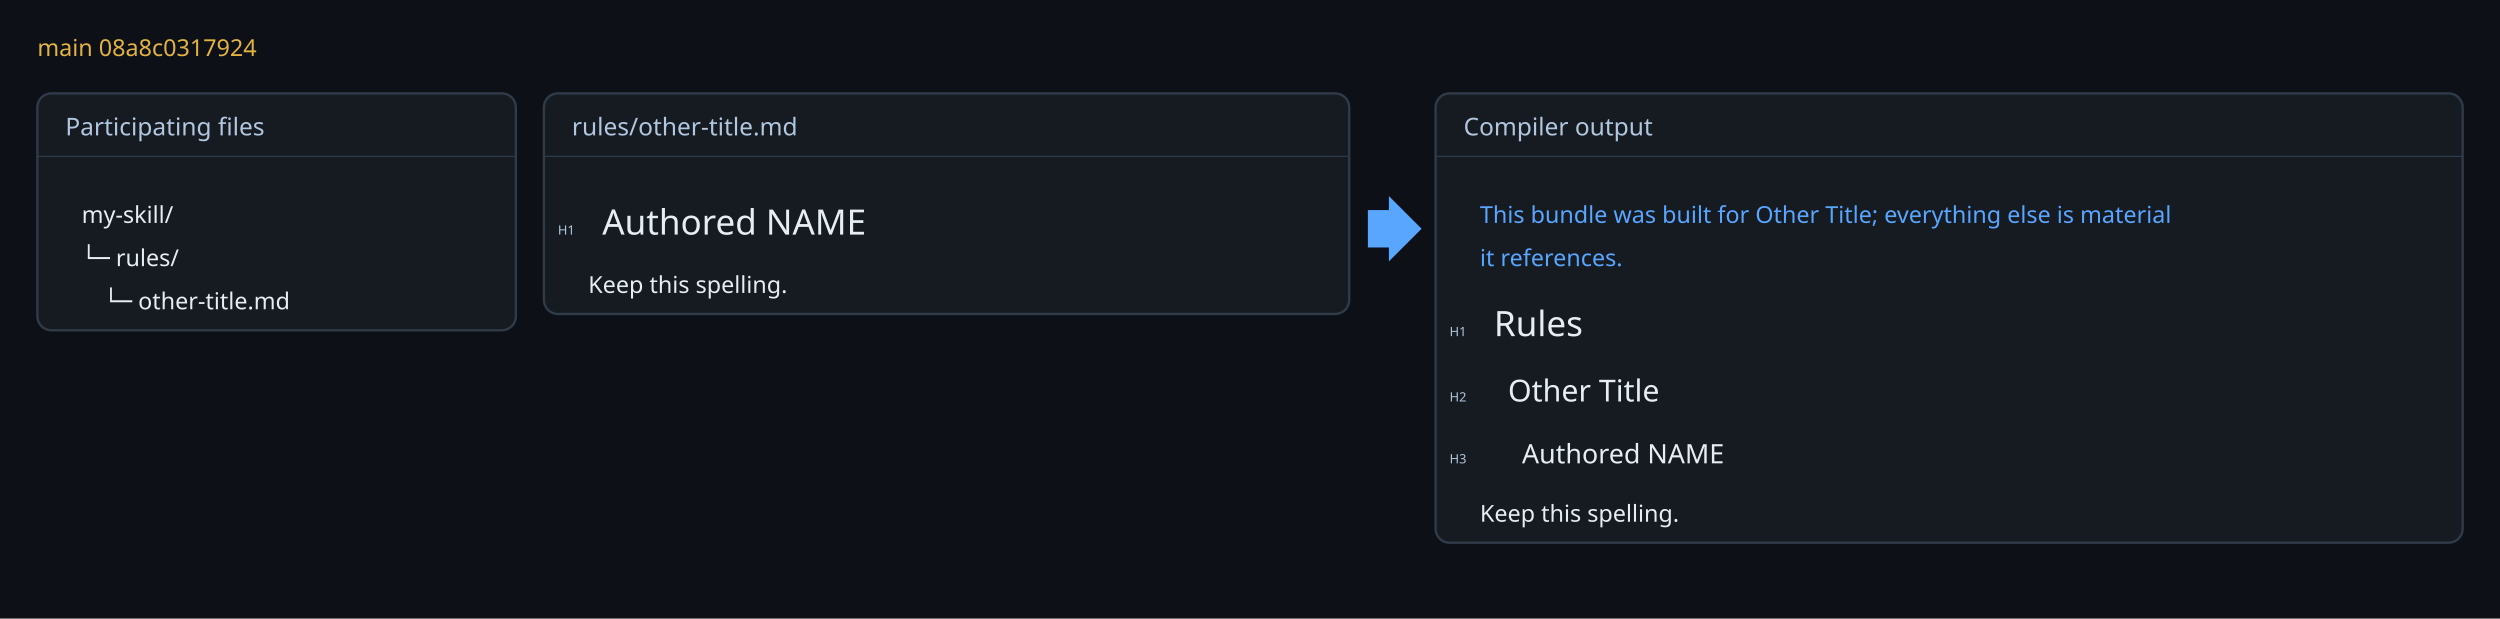
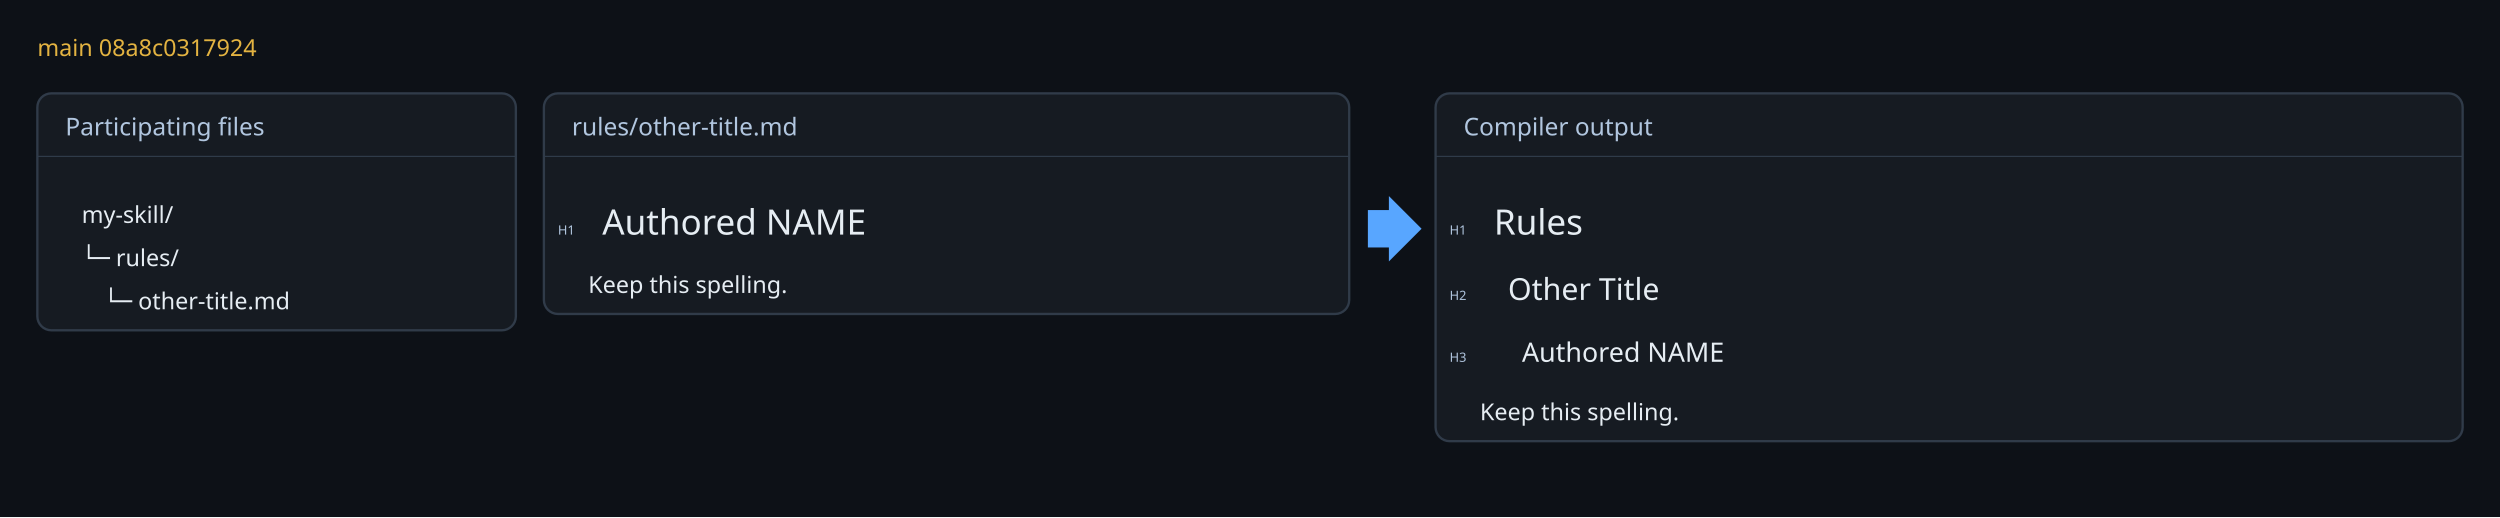
- <svg xmlns="http://www.w3.org/2000/svg" width="2142" height="530" viewBox="0 0 2142 530" role="img" aria-labelledby="title desc">
-   <rect width="2142" height="530" fill="#0d1117" />
+ <svg xmlns="http://www.w3.org/2000/svg" width="2142" height="443" viewBox="0 0 2142 443" role="img" aria-labelledby="title desc">
+   <rect width="2142" height="443" fill="#0d1117" />
  <g font-family="IBM Plex Mono" xml:space="preserve">
    <text x="32" y="48" font-size="20" fill="#e3b341" font-weight="400">main 08a8c0317924</text>
    <rect x="32" y="80" width="410" height="203" rx="12" fill="#161b22" stroke="#303b49" stroke-width="2" />
    <text x="56" y="116" font-size="21" fill="#b1c6df" font-weight="400">Participating files</text>
    <path d="M32 134 H442" stroke="#303b49" />
    <text x="70" y="191" font-size="20" fill="#e6edf3" font-weight="400">my-skill/</text>
    <text x="70" y="228" font-size="20" fill="#e6edf3" font-weight="400">└─ rules/</text>
    <text x="70" y="265" font-size="20" fill="#e6edf3" font-weight="400">   └─ other-title.md</text>
    <rect x="466" y="80" width="690" height="189" rx="12" fill="#161b22" stroke="#303b49" stroke-width="2" />
    <text x="490" y="116" font-size="21" fill="#b1c6df" font-weight="400">rules/other-title.md</text>
    <path d="M466 134 H1156" stroke="#303b49" />
    <text x="478" y="201" font-size="11" fill="#b1c6df" font-weight="400">H1</text>
    <text x="516" y="201" font-size="30" fill="#e6edf3" font-weight="500">Authored NAME</text>
    <text x="504" y="251" font-size="20" fill="#e6edf3" font-weight="400">Keep this spelling.</text>
-     <rect x="1230" y="80" width="880" height="385" rx="12" fill="#161b22" stroke="#303b49" stroke-width="2" />
+     <rect x="1230" y="80" width="880" height="298" rx="12" fill="#161b22" stroke="#303b49" stroke-width="2" />
    <text x="1254" y="116" font-size="21" fill="#b1c6df" font-weight="400">Compiler output</text>
    <path d="M1230 134 H2110" stroke="#303b49" />
-     <text x="1268" y="191" font-size="20" fill="#58a6ff" font-weight="400">This bundle was built for Other Title; everything else is material</text>
-     <text x="1268" y="228" font-size="20" fill="#58a6ff" font-weight="400">it references.</text>
-     <text x="1242" y="288" font-size="11" fill="#b1c6df" font-weight="400">H1</text>
-     <text x="1280" y="288" font-size="30" fill="#e6edf3" font-weight="500">Rules</text>
-     <text x="1242" y="344" font-size="11" fill="#b1c6df" font-weight="400">H2</text>
-     <text x="1292" y="344" font-size="26" fill="#e6edf3" font-weight="500">Other Title</text>
-     <text x="1242" y="397" font-size="11" fill="#b1c6df" font-weight="400">H3</text>
-     <text x="1304" y="397" font-size="23" fill="#e6edf3" font-weight="500">Authored NAME</text>
-     <text x="1268" y="447" font-size="20" fill="#e6edf3" font-weight="400">Keep this spelling.</text>
+     <text x="1242" y="201" font-size="11" fill="#b1c6df" font-weight="400">H1</text>
+     <text x="1280" y="201" font-size="30" fill="#e6edf3" font-weight="500">Rules</text>
+     <text x="1242" y="257" font-size="11" fill="#b1c6df" font-weight="400">H2</text>
+     <text x="1292" y="257" font-size="26" fill="#e6edf3" font-weight="500">Other Title</text>
+     <text x="1242" y="310" font-size="11" fill="#b1c6df" font-weight="400">H3</text>
+     <text x="1304" y="310" font-size="23" fill="#e6edf3" font-weight="500">Authored NAME</text>
+     <text x="1268" y="360" font-size="20" fill="#e6edf3" font-weight="400">Keep this spelling.</text>
    <path d="M1172 180 H1190 V168 L1218 196 L1190 224 V212 H1172Z" fill="#58a6ff" />
  </g>
</svg>
